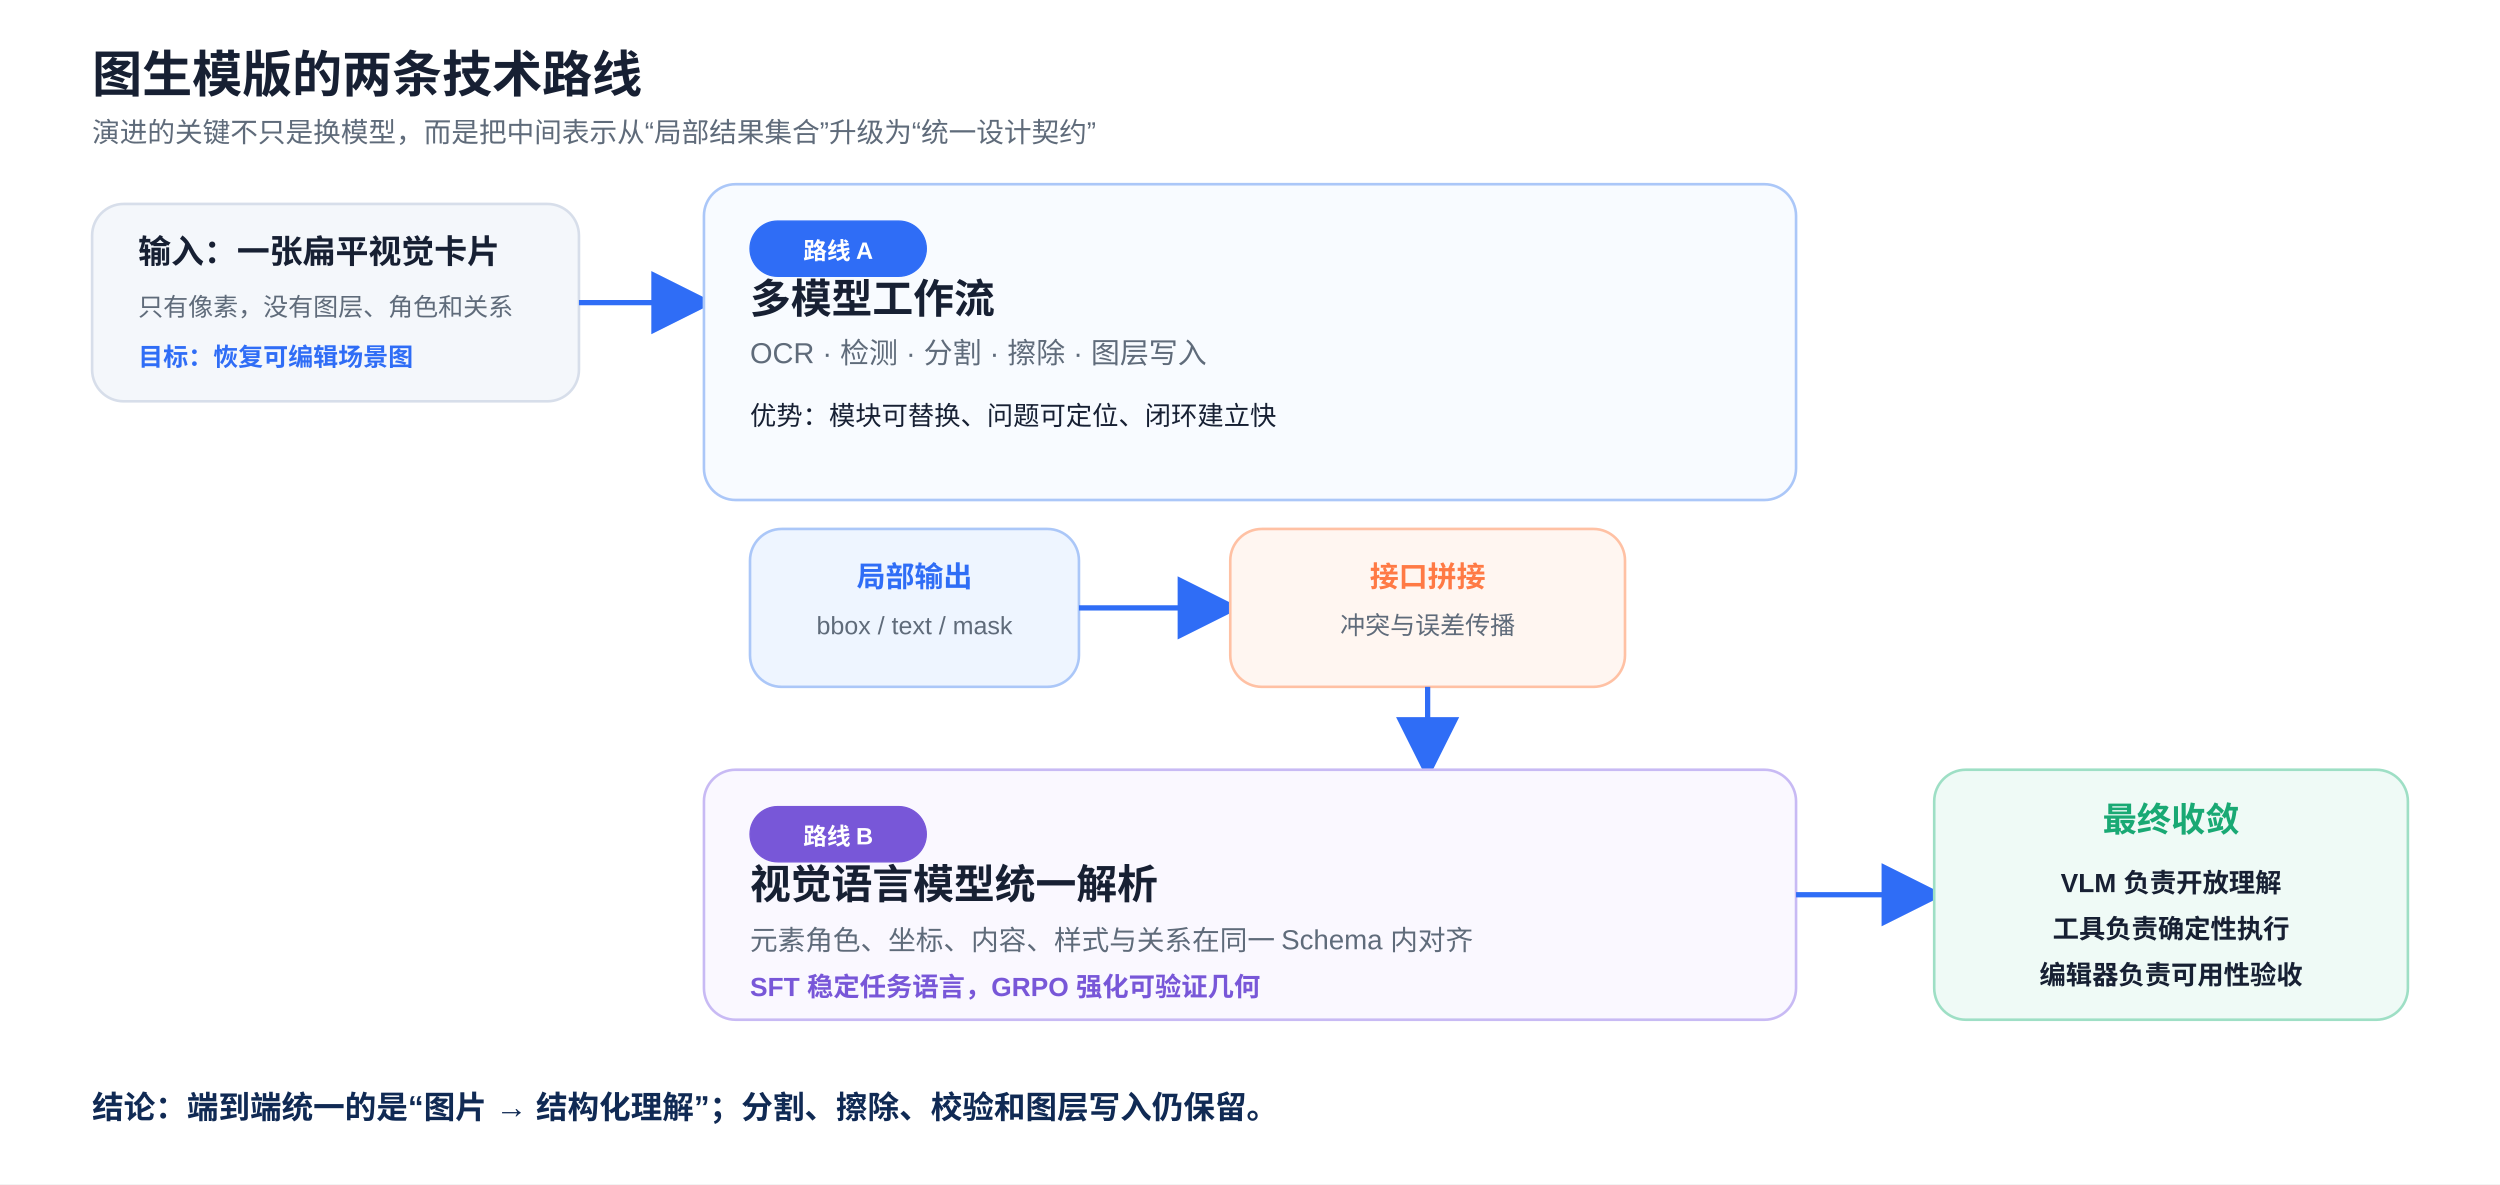
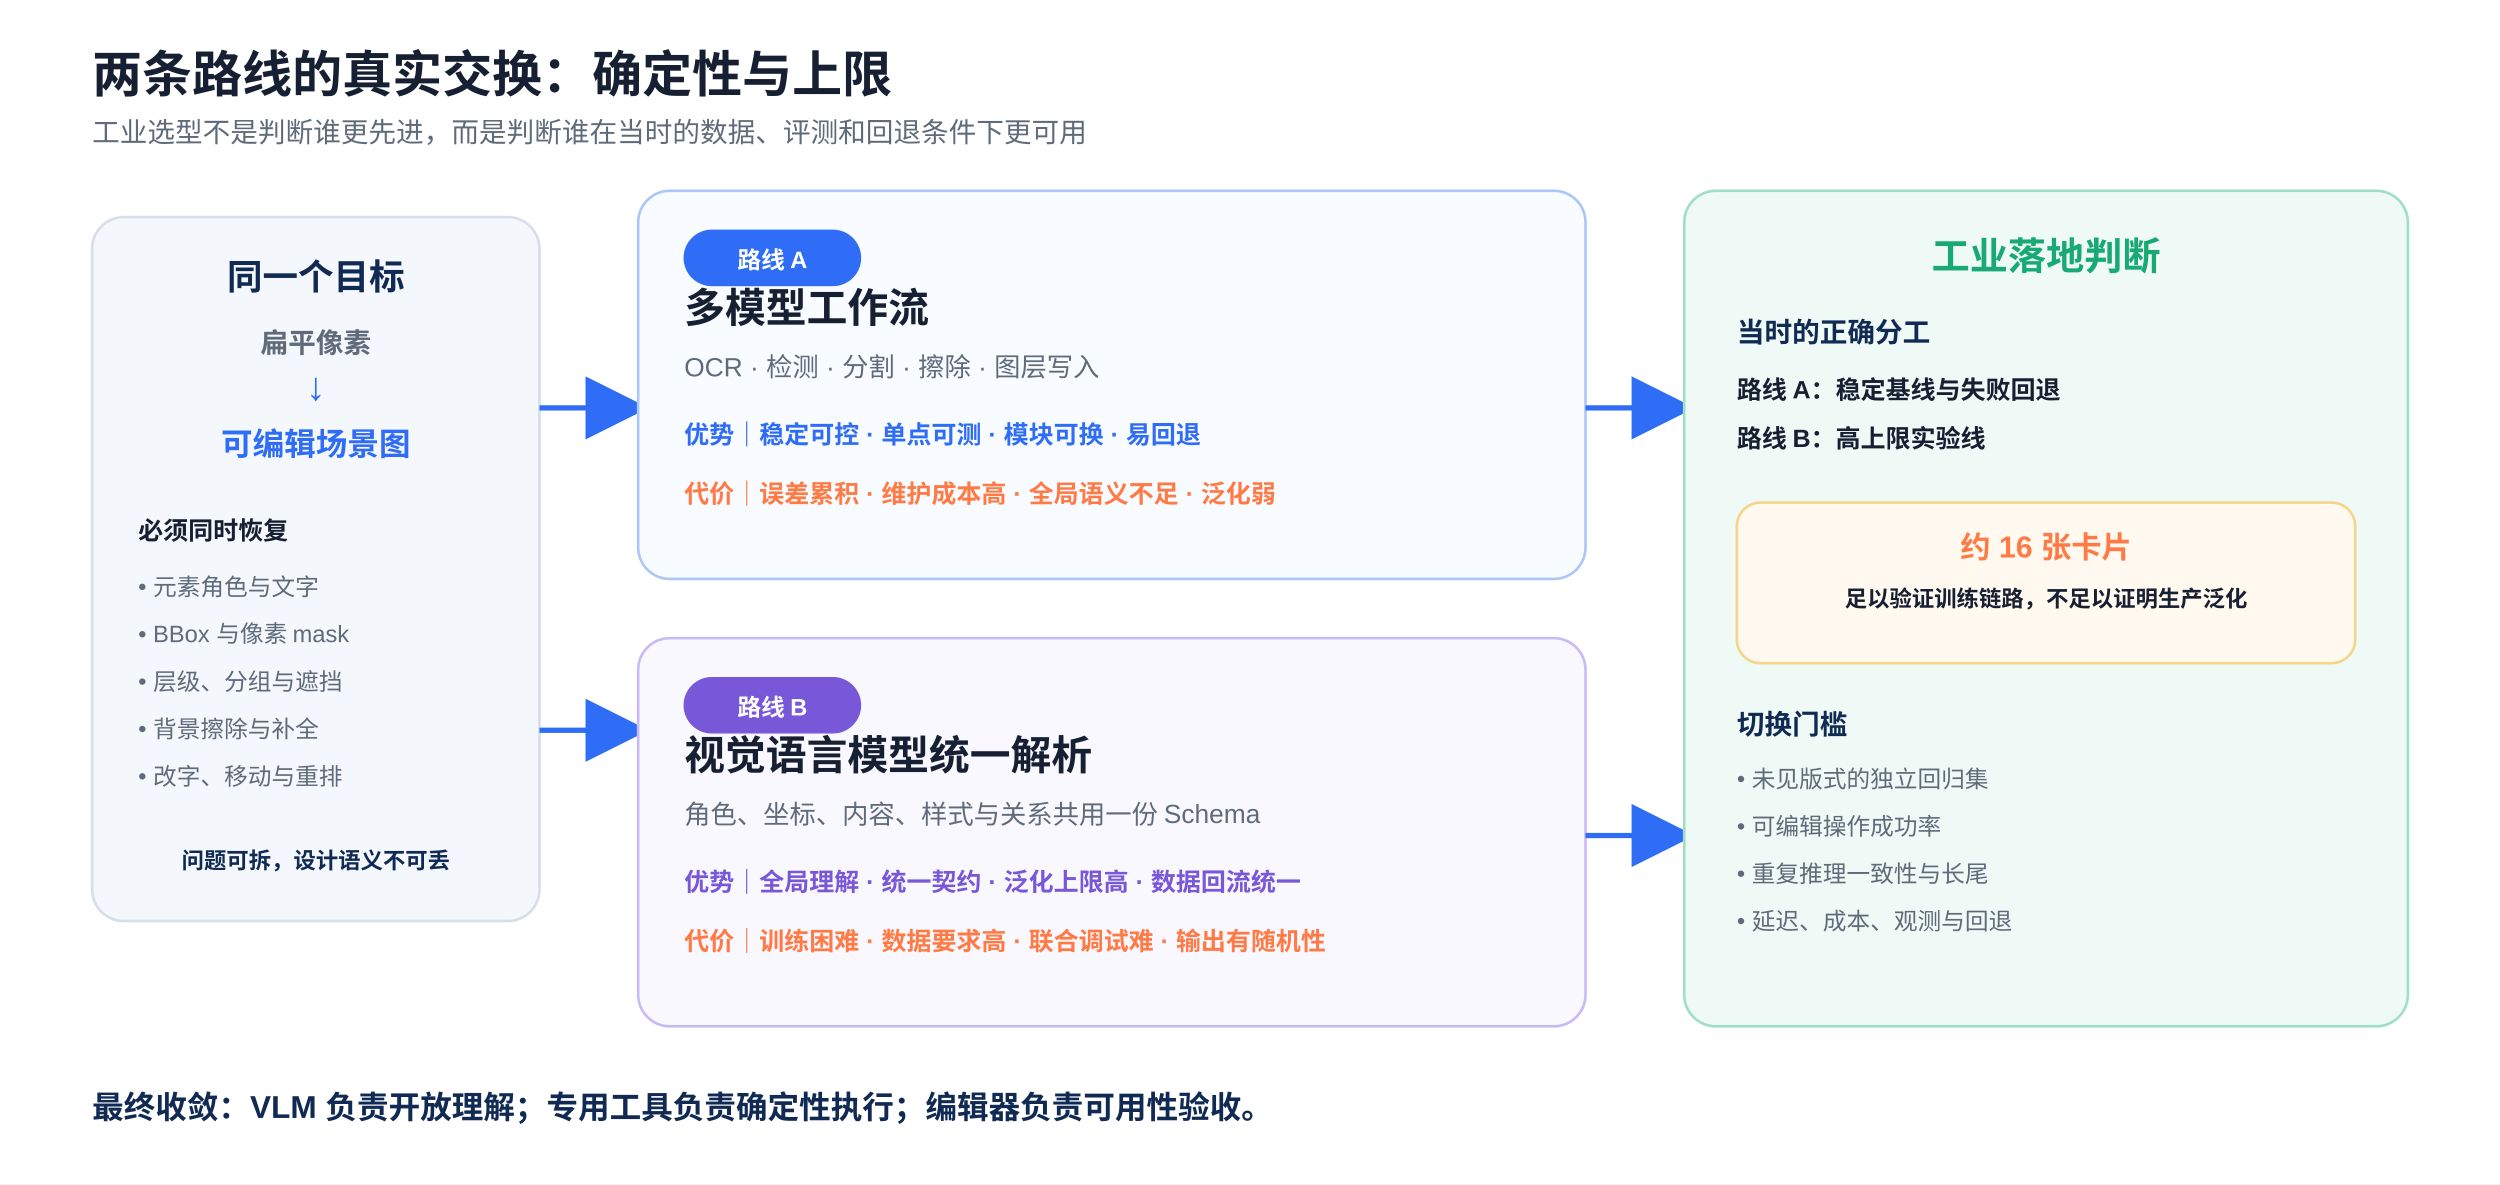
<svg xmlns="http://www.w3.org/2000/svg" width="1900" height="900" viewBox="0 0 1900 900">
  <defs>
    <linearGradient id="ocean" x1="0" y1="0" x2="1" y2="1">
      <stop offset="0" stop-color="#08264f" />
      <stop offset="1" stop-color="#0d7a96" />
    </linearGradient>
    <linearGradient id="sky" x1="0" y1="0" x2="1" y2="1">
      <stop offset="0" stop-color="#101c49" />
      <stop offset="1" stop-color="#4d3e92" />
    </linearGradient>
    <linearGradient id="softBlue" x1="0" y1="0" x2="1" y2="1">
      <stop offset="0" stop-color="#edf4ff" />
      <stop offset="1" stop-color="#f6fbff" />
    </linearGradient>
    <filter id="shadow" x="-20%" y="-20%" width="140%" height="140%">
      <feDropShadow dx="0" dy="8" stdDeviation="12" flood-color="#18233a" flood-opacity=".14" />
    </filter>
    <filter id="blur">
      <feGaussianBlur stdDeviation="14" />
    </filter>
    <marker id="arrow" markerWidth="12" markerHeight="12" refX="10" refY="6" orient="auto">
      <path d="M0,0 L12,6 L0,12 z" fill="#2f6df6" />
    </marker>
    <pattern id="grid" width="28" height="28" patternUnits="userSpaceOnUse">
      <path d="M28 0H0V28" fill="none" stroke="#c9d5e8" stroke-width="1" />
    </pattern>
  </defs>
  <rect width="1900" height="900" fill="#ffffff" />
-   <text x="70" y="70" font-family="Arial, PingFang SC, Noto Sans CJK SC, sans-serif" font-size="38" font-weight="750" fill="#172033" text-anchor="start">图生模版的两条技术路线</text>
-   <text x="70" y="108" font-family="Arial, PingFang SC, Noto Sans CJK SC, sans-serif" font-size="21" font-weight="400" fill="#5f6b7a" text-anchor="start">演进的关键不只是换模型，而是把中间表示从“局部结果集合”升级为“统一设计契约”</text>
-   <rect x="70" y="155" width="370" height="150" rx="24" fill="#f4f7fb" stroke="#d7deea" stroke-width="2" />
-   <text x="105" y="200" font-family="Arial, PingFang SC, Noto Sans CJK SC, sans-serif" font-size="25" font-weight="700" fill="#172033" text-anchor="start">输入：一张扁平视觉卡片</text>
-   <text x="105" y="240" font-family="Arial, PingFang SC, Noto Sans CJK SC, sans-serif" font-size="19" font-weight="400" fill="#5f6b7a" text-anchor="start">只有像素，没有图层、角色和关系</text>
-   <text x="105" y="278" font-family="Arial, PingFang SC, Noto Sans CJK SC, sans-serif" font-size="19" font-weight="700" fill="#2f6df6" text-anchor="start">目标：恢复可编辑场景图</text>
-   <line x1="440" y1="230" x2="535" y2="230" stroke="#2f6df6" stroke-width="4" marker-end="url(#arrow)" />
-   <rect x="535" y="140" width="830" height="240" rx="24" fill="#f8fbff" stroke="#abc7f8" stroke-width="2" />
-   <rect x="570" y="168" width="134" height="42" rx="21" fill="#2f6df6" stroke="#2f6df6" stroke-width="1" />
-   <text x="637" y="197" font-family="Arial, PingFang SC, Noto Sans CJK SC, sans-serif" font-size="18" font-weight="700" fill="#fff" text-anchor="middle">路线 A</text>
-   <text x="570" y="238" font-family="Arial, PingFang SC, Noto Sans CJK SC, sans-serif" font-size="31" font-weight="750" fill="#172033" text-anchor="start">多模型工作流</text>
-   <text x="570" y="276" font-family="Arial, PingFang SC, Noto Sans CJK SC, sans-serif" font-size="22" font-weight="500" fill="#5f6b7a" text-anchor="start">OCR · 检测 · 分割 · 擦除 · 图层写入</text>
-   <text x="570" y="323" font-family="Arial, PingFang SC, Noto Sans CJK SC, sans-serif" font-size="20" font-weight="500" fill="#172033" text-anchor="start">优势：模块可替换、问题可定位、闭环建立快</text>
-   <rect x="570" y="402" width="250" height="120" rx="24" fill="#eef5ff" stroke="#abc7f8" stroke-width="2" />
-   <text x="695" y="446" font-family="Arial, PingFang SC, Noto Sans CJK SC, sans-serif" font-size="22" font-weight="700" fill="#2f6df6" text-anchor="middle">局部输出</text>
-   <text x="695" y="482" font-family="Arial, PingFang SC, Noto Sans CJK SC, sans-serif" font-size="19" font-weight="400" fill="#5f6b7a" text-anchor="middle">bbox / text / mask</text>
-   <line x1="820" y1="462" x2="935" y2="462" stroke="#2f6df6" stroke-width="4" marker-end="url(#arrow)" />
-   <rect x="935" y="402" width="300" height="120" rx="24" fill="#fff6f1" stroke="#ffc1a4" stroke-width="2" />
-   <text x="1085" y="446" font-family="Arial, PingFang SC, Noto Sans CJK SC, sans-serif" font-size="22" font-weight="700" fill="#ff7a45" text-anchor="middle">接口拼接</text>
-   <text x="1085" y="482" font-family="Arial, PingFang SC, Noto Sans CJK SC, sans-serif" font-size="19" font-weight="400" fill="#5f6b7a" text-anchor="middle">冲突与误差传播</text>
-   <line x1="1085" y1="522" x2="1085" y2="585" stroke="#2f6df6" stroke-width="4" marker-end="url(#arrow)" />
-   <rect x="535" y="585" width="830" height="190" rx="24" fill="#faf8ff" stroke="#c8baf4" stroke-width="2" />
-   <rect x="570" y="613" width="134" height="42" rx="21" fill="#7857d8" stroke="#7857d8" stroke-width="1" />
-   <text x="637" y="642" font-family="Arial, PingFang SC, Noto Sans CJK SC, sans-serif" font-size="18" font-weight="700" fill="#fff" text-anchor="middle">路线 B</text>
-   <text x="570" y="683" font-family="Arial, PingFang SC, Noto Sans CJK SC, sans-serif" font-size="31" font-weight="750" fill="#172033" text-anchor="start">视觉语言模型统一解析</text>
-   <text x="570" y="722" font-family="Arial, PingFang SC, Noto Sans CJK SC, sans-serif" font-size="21" font-weight="500" fill="#5f6b7a" text-anchor="start">元素角色、坐标、内容、样式与关系在同一 Schema 内对齐</text>
-   <text x="570" y="757" font-family="Arial, PingFang SC, Noto Sans CJK SC, sans-serif" font-size="20" font-weight="600" fill="#7857d8" text-anchor="start">SFT 稳定任务语言，GRPO 强化可验证几何</text>
-   <line x1="1365" y1="680" x2="1470" y2="680" stroke="#2f6df6" stroke-width="4" marker-end="url(#arrow)" />
-   <rect x="1470" y="585" width="360" height="190" rx="24" fill="#effaf6" stroke="#9edfc5" stroke-width="2" />
-   <text x="1650" y="632" font-family="Arial, PingFang SC, Noto Sans CJK SC, sans-serif" font-size="26" font-weight="750" fill="#19a974" text-anchor="middle">最终收敛</text>
-   <text x="1650" y="678" font-family="Arial, PingFang SC, Noto Sans CJK SC, sans-serif" font-size="20" font-weight="600" fill="#172033" text-anchor="middle">VLM 负责开放理解</text>
-   <text x="1650" y="713" font-family="Arial, PingFang SC, Noto Sans CJK SC, sans-serif" font-size="20" font-weight="600" fill="#172033" text-anchor="middle">工具负责确定性执行</text>
-   <text x="1650" y="748" font-family="Arial, PingFang SC, Noto Sans CJK SC, sans-serif" font-size="20" font-weight="600" fill="#172033" text-anchor="middle">编辑器负责可用性验收</text>
-   <text x="70" y="850" font-family="Arial, PingFang SC, Noto Sans CJK SC, sans-serif" font-size="24" font-weight="700" fill="#102a54" text-anchor="start">结论：端到端统一的是“图片 → 结构化理解”；分割、擦除、校验和图层写入仍保留。</text>
+   <text x="70" y="70" font-family="Arial, PingFang SC, Noto Sans CJK SC, sans-serif" font-size="38" font-weight="750" fill="#172033" text-anchor="start">两条路线的真实交换：确定性与上限</text>
+   <text x="70" y="108" font-family="Arial, PingFang SC, Noto Sans CJK SC, sans-serif" font-size="21" font-weight="400" fill="#5f6b7a" text-anchor="start">工业选型不是判断谁更先进，而是判断谁在当时的数据、评测和回退条件下更可用</text>
+   <rect x="70" y="165" width="340" height="535" rx="24" fill="#f4f7fb" stroke="#d7deea" stroke-width="2" />
+   <text x="240" y="220" font-family="Arial, PingFang SC, Noto Sans CJK SC, sans-serif" font-size="27" font-weight="750" fill="#102a54" text-anchor="middle">同一个目标</text>
+   <text x="240" y="268" font-family="Arial, PingFang SC, Noto Sans CJK SC, sans-serif" font-size="21" font-weight="600" fill="#5f6b7a" text-anchor="middle">扁平像素</text>
+   <text x="240" y="304" font-family="Arial, PingFang SC, Noto Sans CJK SC, sans-serif" font-size="30" font-weight="700" fill="#2f6df6" text-anchor="middle">↓</text>
+   <text x="240" y="346" font-family="Arial, PingFang SC, Noto Sans CJK SC, sans-serif" font-size="24" font-weight="750" fill="#2f6df6" text-anchor="middle">可编辑场景图</text>
+   <text x="105" y="410" font-family="Arial, PingFang SC, Noto Sans CJK SC, sans-serif" font-size="19" font-weight="700" fill="#172033" text-anchor="start">必须同时恢复</text>
+   <text x="105" y="452" font-family="Arial, PingFang SC, Noto Sans CJK SC, sans-serif" font-size="18" font-weight="500" fill="#5f6b7a" text-anchor="start">• 元素角色与文字</text>
+   <text x="105" y="488" font-family="Arial, PingFang SC, Noto Sans CJK SC, sans-serif" font-size="18" font-weight="500" fill="#5f6b7a" text-anchor="start">• BBox 与像素 mask</text>
+   <text x="105" y="524" font-family="Arial, PingFang SC, Noto Sans CJK SC, sans-serif" font-size="18" font-weight="500" fill="#5f6b7a" text-anchor="start">• 层级、分组与遮挡</text>
+   <text x="105" y="560" font-family="Arial, PingFang SC, Noto Sans CJK SC, sans-serif" font-size="18" font-weight="500" fill="#5f6b7a" text-anchor="start">• 背景擦除与补全</text>
+   <text x="105" y="596" font-family="Arial, PingFang SC, Noto Sans CJK SC, sans-serif" font-size="18" font-weight="500" fill="#5f6b7a" text-anchor="start">• 改字、移动与重排</text>
+   <text x="240" y="660" font-family="Arial, PingFang SC, Noto Sans CJK SC, sans-serif" font-size="17" font-weight="700" fill="#102a54" text-anchor="middle">问题可拆，设计语义不可丢</text>
+   <line x1="410" y1="310" x2="485" y2="310" stroke="#2f6df6" stroke-width="4" marker-end="url(#arrow)" />
+   <line x1="410" y1="555" x2="485" y2="555" stroke="#2f6df6" stroke-width="4" marker-end="url(#arrow)" />
+   <rect x="485" y="145" width="720" height="295" rx="24" fill="#f8fbff" stroke="#abc7f8" stroke-width="2" />
+   <rect x="520" y="175" width="134" height="42" rx="21" fill="#2f6df6" stroke="#2f6df6" stroke-width="1" />
+   <text x="587" y="204" font-family="Arial, PingFang SC, Noto Sans CJK SC, sans-serif" font-size="18" font-weight="700" fill="#fff" text-anchor="middle">路线 A</text>
+   <text x="520" y="245" font-family="Arial, PingFang SC, Noto Sans CJK SC, sans-serif" font-size="31" font-weight="750" fill="#172033" text-anchor="start">多模型工作流</text>
+   <text x="520" y="286" font-family="Arial, PingFang SC, Noto Sans CJK SC, sans-serif" font-size="20" font-weight="500" fill="#5f6b7a" text-anchor="start">OCR · 检测 · 分割 · 擦除 · 图层写入</text>
+   <text x="520" y="337" font-family="Arial, PingFang SC, Noto Sans CJK SC, sans-serif" font-size="19" font-weight="650" fill="#2f6df6" text-anchor="start">优势｜稳定可控 · 单点可测 · 模块可换 · 易回退</text>
+   <text x="520" y="382" font-family="Arial, PingFang SC, Noto Sans CJK SC, sans-serif" font-size="19" font-weight="650" fill="#ff7a45" text-anchor="start">代价｜误差累积 · 维护成本高 · 全局语义不足 · 泛化弱</text>
+   <rect x="485" y="485" width="720" height="295" rx="24" fill="#faf8ff" stroke="#c8baf4" stroke-width="2" />
+   <rect x="520" y="515" width="134" height="42" rx="21" fill="#7857d8" stroke="#7857d8" stroke-width="1" />
+   <text x="587" y="544" font-family="Arial, PingFang SC, Noto Sans CJK SC, sans-serif" font-size="18" font-weight="700" fill="#fff" text-anchor="middle">路线 B</text>
+   <text x="520" y="585" font-family="Arial, PingFang SC, Noto Sans CJK SC, sans-serif" font-size="31" font-weight="750" fill="#172033" text-anchor="start">视觉语言模型统一解析</text>
+   <text x="520" y="626" font-family="Arial, PingFang SC, Noto Sans CJK SC, sans-serif" font-size="20" font-weight="500" fill="#5f6b7a" text-anchor="start">角色、坐标、内容、样式与关系共用一份 Schema</text>
+   <text x="520" y="677" font-family="Arial, PingFang SC, Noto Sans CJK SC, sans-serif" font-size="19" font-weight="650" fill="#7857d8" text-anchor="start">优势｜全局理解 · 统一契约 · 泛化上限高 · 数据回流统一</text>
+   <text x="520" y="722" font-family="Arial, PingFang SC, Noto Sans CJK SC, sans-serif" font-size="19" font-weight="650" fill="#ff7a45" text-anchor="start">代价｜训练困难 · 数据要求高 · 联合调试难 · 输出有随机性</text>
+   <line x1="1205" y1="310" x2="1280" y2="310" stroke="#2f6df6" stroke-width="4" marker-end="url(#arrow)" />
+   <line x1="1205" y1="635" x2="1280" y2="635" stroke="#2f6df6" stroke-width="4" marker-end="url(#arrow)" />
+   <rect x="1280" y="145" width="550" height="635" rx="24" fill="#effaf6" stroke="#9edfc5" stroke-width="2" />
+   <text x="1555" y="205" font-family="Arial, PingFang SC, Noto Sans CJK SC, sans-serif" font-size="29" font-weight="750" fill="#19a974" text-anchor="middle">工业落地判断</text>
+   <text x="1320" y="260" font-family="Arial, PingFang SC, Noto Sans CJK SC, sans-serif" font-size="21" font-weight="750" fill="#102a54" text-anchor="start">当时的正确分工</text>
+   <text x="1320" y="303" font-family="Arial, PingFang SC, Noto Sans CJK SC, sans-serif" font-size="19" font-weight="600" fill="#172033" text-anchor="start">路线 A：稳定基线与失败回退</text>
+   <text x="1320" y="340" font-family="Arial, PingFang SC, Noto Sans CJK SC, sans-serif" font-size="19" font-weight="600" fill="#172033" text-anchor="start">路线 B：高上限实验线</text>
+   <rect x="1320" y="382" width="470" height="122" rx="18" fill="#fff9ef" stroke="#f5d58a" stroke-width="2" />
+   <text x="1555" y="424" font-family="Arial, PingFang SC, Noto Sans CJK SC, sans-serif" font-size="23" font-weight="750" fill="#ff7a45" text-anchor="middle">约 16 张卡片</text>
+   <text x="1555" y="461" font-family="Arial, PingFang SC, Noto Sans CJK SC, sans-serif" font-size="17" font-weight="600" fill="#172033" text-anchor="middle">足以验证训练链路，不足以证明生产泛化</text>
+   <text x="1320" y="558" font-family="Arial, PingFang SC, Noto Sans CJK SC, sans-serif" font-size="21" font-weight="750" fill="#102a54" text-anchor="start">切换门槛</text>
+   <text x="1320" y="598" font-family="Arial, PingFang SC, Noto Sans CJK SC, sans-serif" font-size="18" font-weight="500" fill="#5f6b7a" text-anchor="start">• 未见版式的独立回归集</text>
+   <text x="1320" y="634" font-family="Arial, PingFang SC, Noto Sans CJK SC, sans-serif" font-size="18" font-weight="500" fill="#5f6b7a" text-anchor="start">• 可编辑操作成功率</text>
+   <text x="1320" y="670" font-family="Arial, PingFang SC, Noto Sans CJK SC, sans-serif" font-size="18" font-weight="500" fill="#5f6b7a" text-anchor="start">• 重复推理一致性与长尾</text>
+   <text x="1320" y="706" font-family="Arial, PingFang SC, Noto Sans CJK SC, sans-serif" font-size="18" font-weight="500" fill="#5f6b7a" text-anchor="start">• 延迟、成本、观测与回退</text>
+   <text x="70" y="850" font-family="Arial, PingFang SC, Noto Sans CJK SC, sans-serif" font-size="24" font-weight="700" fill="#102a54" text-anchor="start">最终收敛：VLM 负责开放理解；专用工具负责确定性执行；编辑器负责可用性验收。</text>
</svg>
